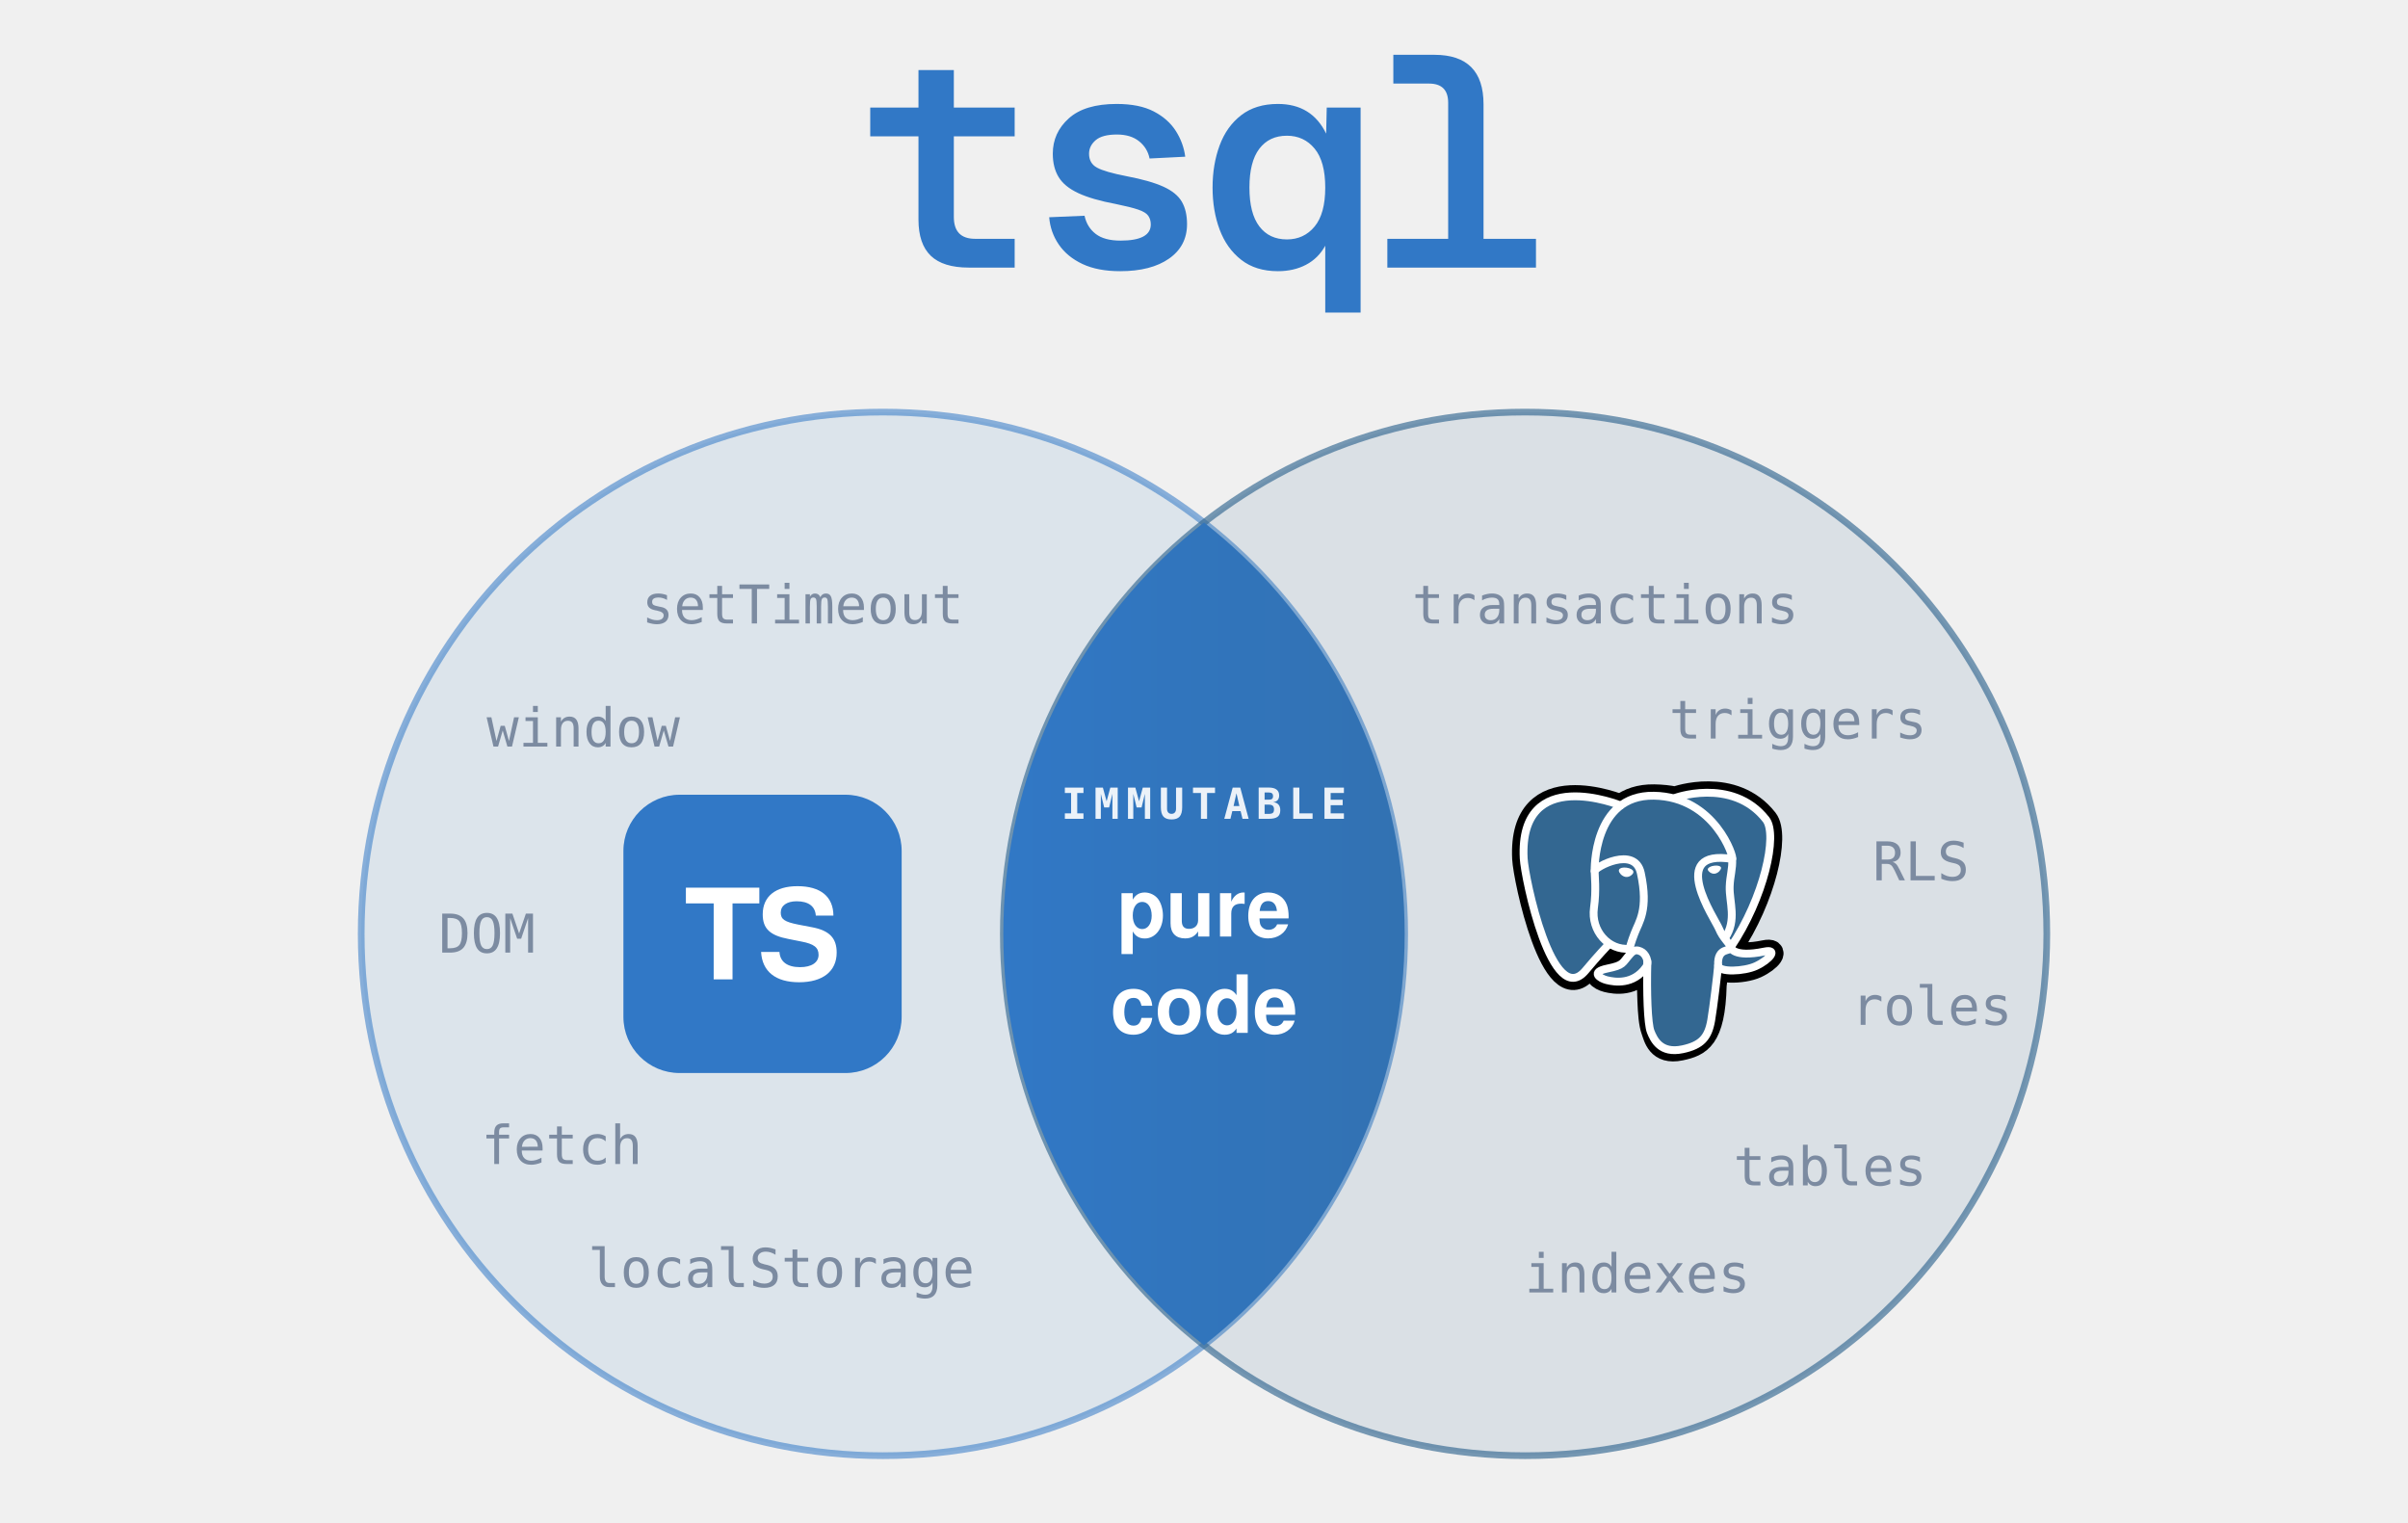
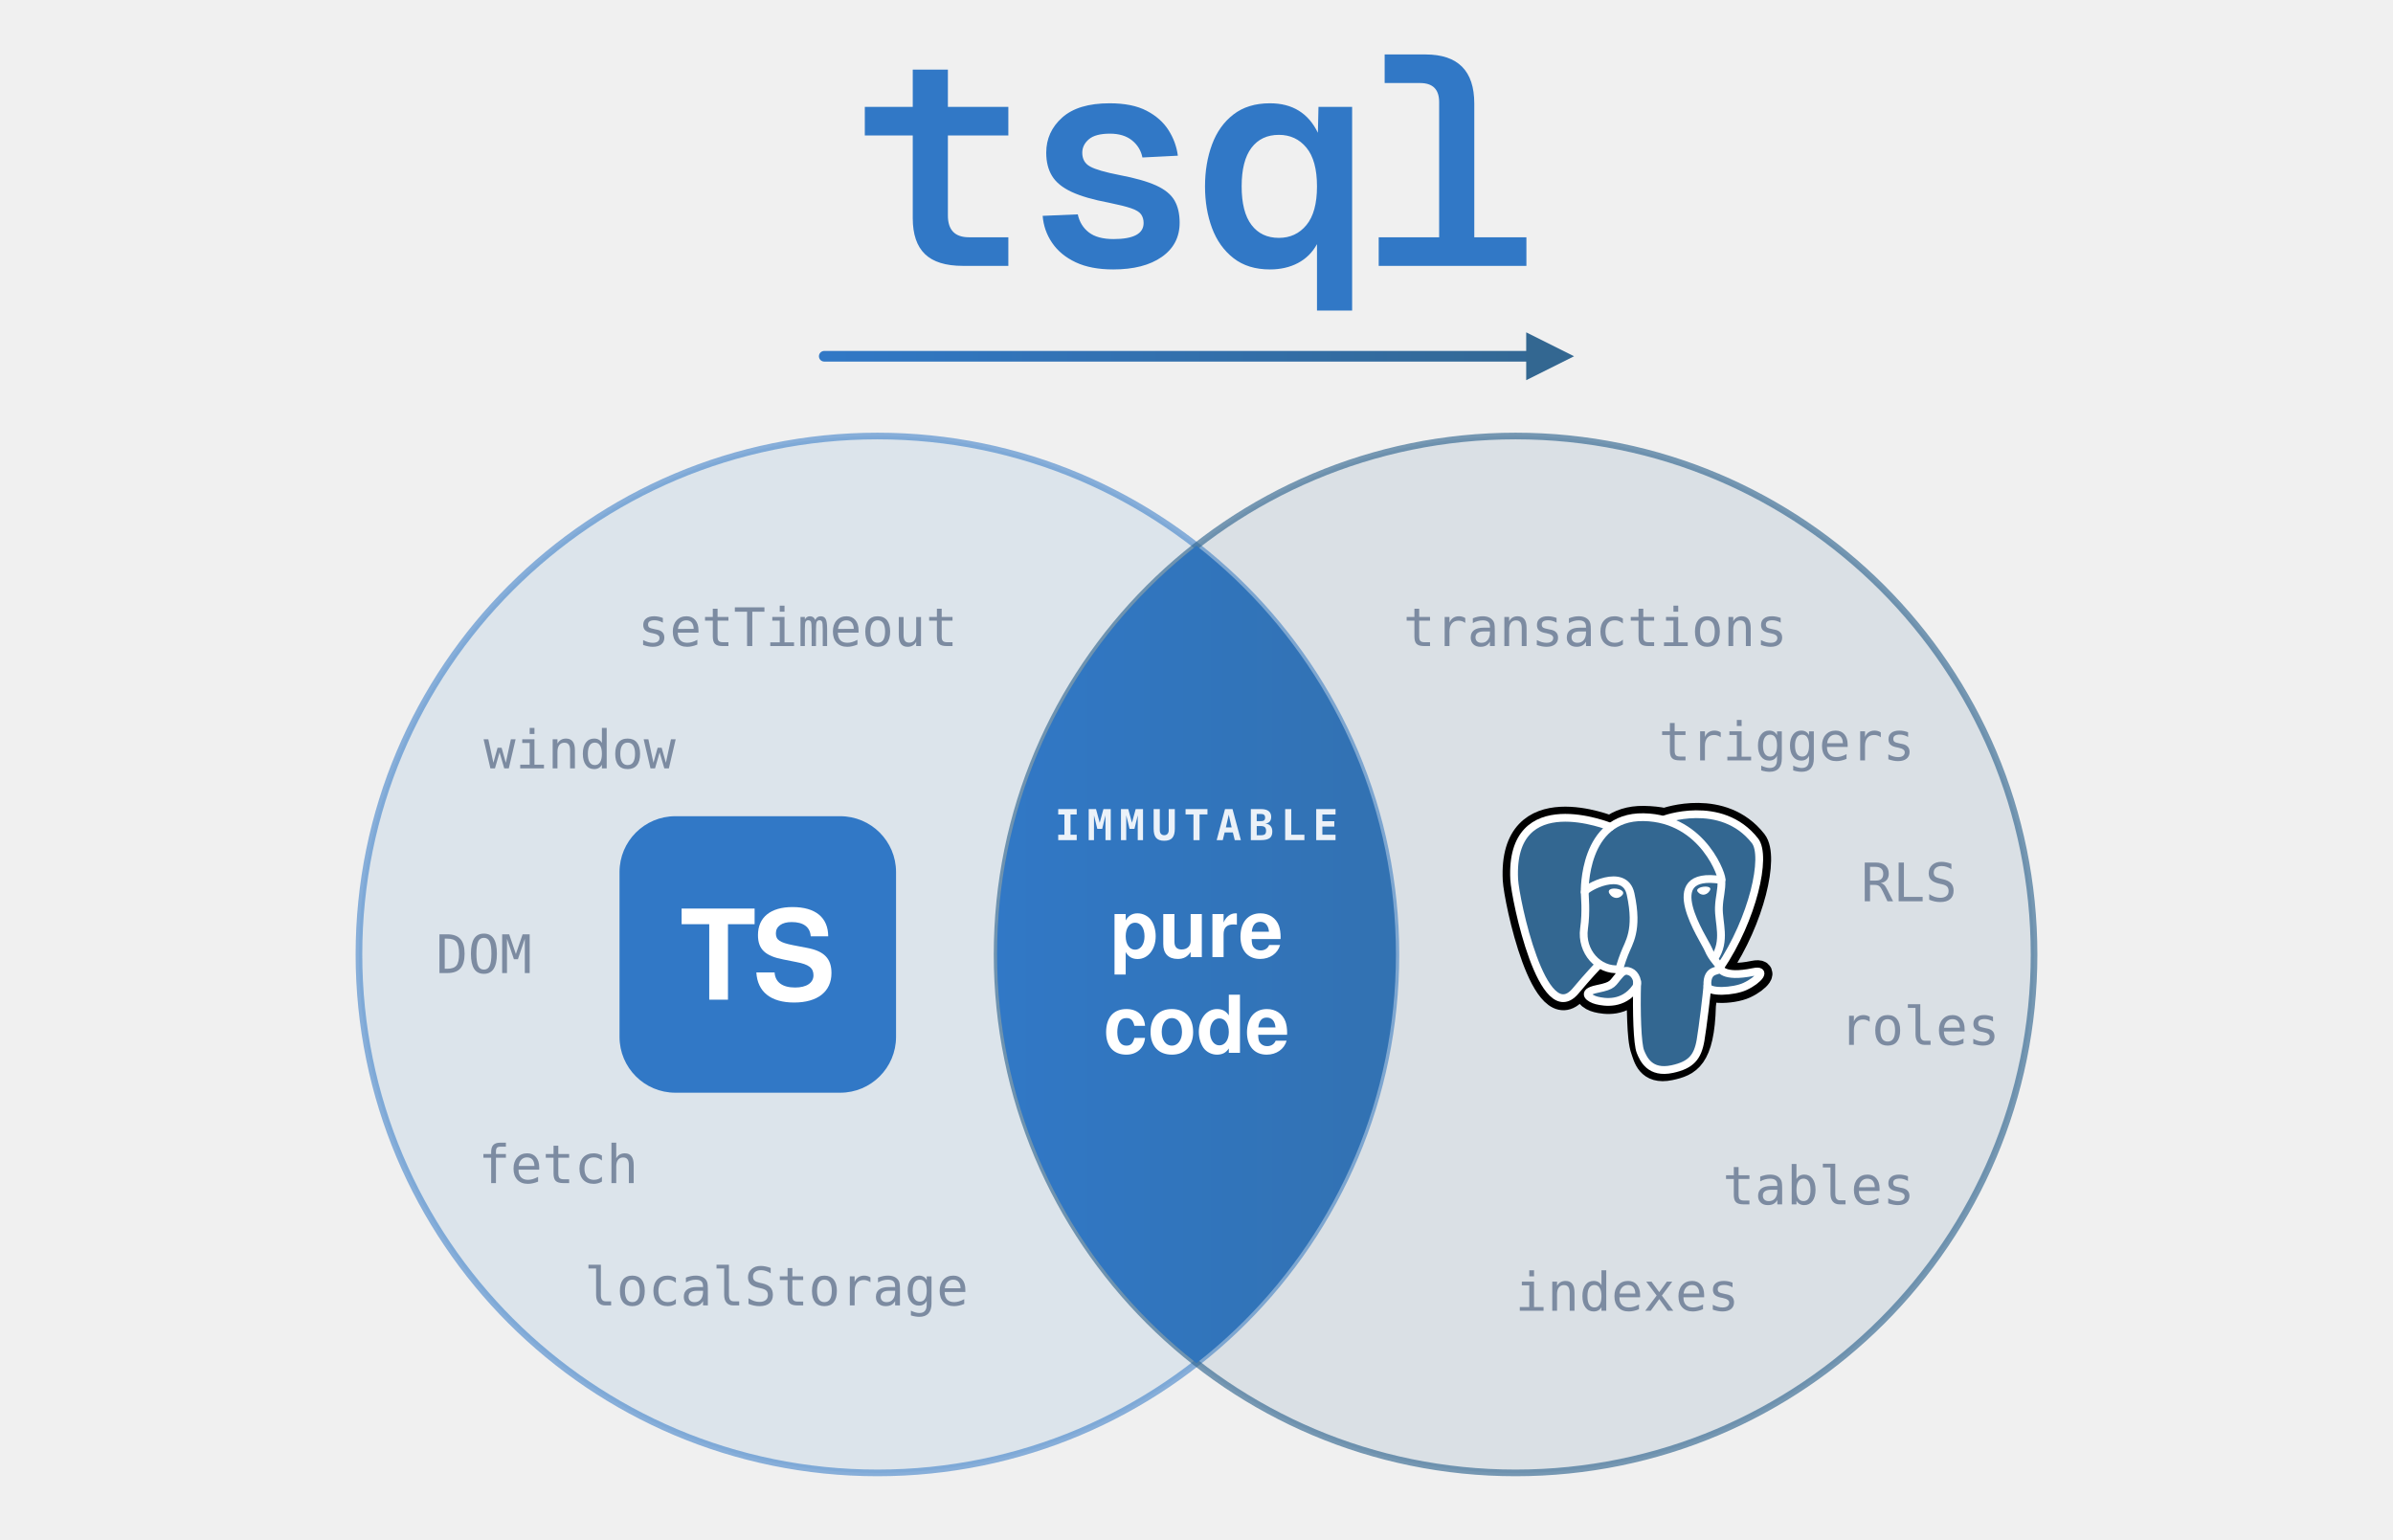
- <svg xmlns="http://www.w3.org/2000/svg" viewBox="0 0 900 569" width="900" height="569" role="img" aria-labelledby="t d">
+ <svg xmlns="http://www.w3.org/2000/svg" viewBox="0 0 900 579" width="900" height="579" role="img" aria-labelledby="t d">
  <path d="M362.1 100.0Q352.468 100.0 347.876 95.576Q343.284 91.152 343.284 82.08V50.944H325.252V40.192H343.284V26.192H356.5V40.192H379.236V50.944H356.5V81.072Q356.5 89.248 364.452 89.248H379.236V100.0ZM418.684 101.344Q410.284 101.344 404.572 98.656Q398.86 95.968 395.724 91.376Q392.588 86.784 392.14 81.184L405.356 80.624Q406.252 84.88 409.5 87.4Q412.748 89.92 418.796 89.92Q430.108 89.92 430.108 83.872Q430.108 81.968 429.156 80.624Q428.204 79.28 425.404 78.328Q422.604 77.376 417.116 76.256Q408.156 74.576 403.004 72.168Q397.852 69.76 395.668 66.176Q393.484 62.592 393.484 57.44Q393.484 49.6 399.476 44.224Q405.468 38.848 417.34 38.848Q425.852 38.848 431.228 41.648Q436.604 44.448 439.46 48.928Q442.316 53.408 442.988 58.56L429.66 59.232Q428.876 55.312 425.74 52.792Q422.604 50.272 417.452 50.272Q411.964 50.272 409.5 52.4Q407.036 54.528 407.036 57.44Q407.036 61.024 410.004 62.648Q412.972 64.272 421.036 65.84Q429.884 67.52 434.812 69.76Q439.74 72.0 441.7 75.36Q443.66 78.72 443.66 83.76Q443.66 91.936 436.94 96.64Q430.22 101.344 418.684 101.344ZM508.532 116.8H495.316V91.824Q492.74 96.528 488.148 98.936Q483.556 101.344 477.62 101.344Q469.332 101.344 463.9 97.088Q458.468 92.832 455.836 85.776Q453.204 78.72 453.204 70.096Q453.204 61.472 455.836 54.36Q458.468 47.248 463.9 43.048Q469.332 38.848 477.62 38.848Q490.276 38.848 495.652 49.936L495.876 40.192H508.532ZM480.98 89.472Q487.364 89.472 491.34 84.656Q495.316 79.84 495.316 70.096Q495.316 60.352 491.34 55.536Q487.364 50.72 480.98 50.72Q474.372 50.72 470.676 55.592Q466.98 60.464 466.98 70.096Q466.98 79.728 470.676 84.6Q474.372 89.472 480.98 89.472ZM518.524 100.0V89.248H541.26V38.4Q541.26 31.232 534.092 31.232H520.764V20.48H536.108Q554.476 20.48 554.476 38.96V89.248H574.076V100.0Z" fill="#3178C6" />
-   <g transform="translate(0 24)">
+   <defs>
+     <linearGradient id="travel" gradientUnits="userSpaceOnUse" x1="310.0" y1="0" x2="592.0" y2="0">
+       <stop offset="0" stop-color="#3178C6" />
+       <stop offset="1" stop-color="#336791" />
+     </linearGradient>
+   </defs>
+   <path d="M 310.0 134 H 578.0" stroke="url(#travel)" stroke-width="4" stroke-linecap="round" fill="none" />
+   <path d="M 574.0 125 L 592.0 134 L 574.0 143 Z" fill="#336791" />
+   <g transform="translate(0 34)">
    <circle cx="330" cy="325" r="195" fill="#3178C6" fill-opacity="0.10" stroke="#3178C6" stroke-opacity="0.55" stroke-width="2.5" />
    <circle cx="570" cy="325" r="195" fill="#336791" fill-opacity="0.12" stroke="#336791" stroke-opacity="0.65" stroke-width="2.5" />
    <defs>
      <clipPath id="ts-world">
        <circle cx="330" cy="325" r="195" />
      </clipPath>
      <linearGradient id="both" x1="0" y1="0" x2="1" y2="0">
        <stop offset="0" stop-color="#3178C6" />
        <stop offset="1" stop-color="#336791" />
      </linearGradient>
    </defs>
    <circle cx="570" cy="325" r="195" fill="url(#both)" clip-path="url(#ts-world)" />
    <rect x="233" y="273" width="104" height="104" rx="21" fill="#3178C6" />
    <text x="285" y="342" text-anchor="middle" fill="#FFFFFF" font-family="ui-sans-serif, -apple-system, Segoe UI, Helvetica, Arial, sans-serif" font-size="47" font-weight="700" letter-spacing="-1.5">TS</text>
    <text x="300" y="209" text-anchor="middle" fill="#7C8BA1" font-family="ui-monospace, SFMono-Regular, Menlo, Consolas, monospace" font-size="20">setTimeout</text>
    <text x="218" y="255" text-anchor="middle" fill="#7C8BA1" font-family="ui-monospace, SFMono-Regular, Menlo, Consolas, monospace" font-size="20">window</text>
    <text x="182" y="332" text-anchor="middle" fill="#7C8BA1" font-family="ui-monospace, SFMono-Regular, Menlo, Consolas, monospace" font-size="20">DOM</text>
    <text x="210" y="411" text-anchor="middle" fill="#7C8BA1" font-family="ui-monospace, SFMono-Regular, Menlo, Consolas, monospace" font-size="20">fetch</text>
    <text x="292" y="457" text-anchor="middle" fill="#7C8BA1" font-family="ui-monospace, SFMono-Regular, Menlo, Consolas, monospace" font-size="20">localStorage</text>
    <g transform="translate(565 268) scale(0.235)">
      <g id="orginal" style="fill-rule:nonzero;clip-rule:nonzero;stroke:#000000;stroke-miterlimit:4;">
	</g>
      <g id="Layer_x0020_3" style="fill-rule:nonzero;clip-rule:nonzero;fill:none;stroke:#FFFFFF;stroke-width:12.465;stroke-linecap:round;stroke-linejoin:round;stroke-miterlimit:4;">
        <path style="fill:#000000;stroke:#000000;stroke-width:37.395;stroke-linecap:butt;stroke-linejoin:miter;" d="M323.205,324.227c2.833-23.601,1.984-27.062,19.563-23.239l4.463,0.392c13.517,0.615,31.199-2.174,41.587-7c22.362-10.376,35.622-27.7,13.572-23.148c-50.297,10.376-53.755-6.655-53.755-6.655c53.111-78.803,75.313-178.836,56.149-203.322    C352.514-5.534,262.036,26.049,260.522,26.869l-0.482,0.089c-9.938-2.062-21.06-3.294-33.554-3.496c-22.761-0.374-40.032,5.967-53.133,15.904c0,0-161.408-66.498-153.899,83.628c1.597,31.936,45.777,241.655,98.47,178.31    c19.259-23.163,37.871-42.748,37.871-42.748c9.242,6.14,20.307,9.272,31.912,8.147l0.897-0.765c-0.281,2.876-0.157,5.689,0.359,9.019c-13.572,15.167-9.584,17.83-36.723,23.416c-27.457,5.659-11.326,15.734-0.797,18.367c12.768,3.193,42.305,7.716,62.268-20.224    l-0.795,3.188c5.325,4.26,4.965,30.619,5.72,49.452c0.756,18.834,2.017,36.409,5.856,46.771c3.839,10.36,8.369,37.05,44.036,29.406c29.809-6.388,52.6-15.582,54.677-101.107" />
        <path style="fill:#336791;stroke:none;" d="M402.395,271.23c-50.302,10.376-53.76-6.655-53.76-6.655c53.111-78.808,75.313-178.843,56.153-203.326c-52.27-66.785-142.752-35.2-144.262-34.38l-0.486,0.087c-9.938-2.063-21.06-3.292-33.56-3.496c-22.761-0.373-40.026,5.967-53.127,15.902    c0,0-161.411-66.495-153.904,83.63c1.597,31.938,45.776,241.657,98.471,178.312c19.26-23.163,37.869-42.748,37.869-42.748c9.243,6.14,20.308,9.272,31.908,8.147l0.901-0.765c-0.28,2.876-0.152,5.689,0.361,9.019c-13.575,15.167-9.586,17.83-36.723,23.416    c-27.459,5.659-11.328,15.734-0.796,18.367c12.768,3.193,42.307,7.716,62.266-20.224l-0.796,3.188c5.319,4.26,9.054,27.711,8.428,48.969c-0.626,21.259-1.044,35.854,3.147,47.254c4.191,11.4,8.368,37.05,44.042,29.406c29.809-6.388,45.256-22.942,47.405-50.555    c1.525-19.631,4.976-16.729,5.194-34.28l2.768-8.309c3.192-26.611,0.507-35.196,18.872-31.203l4.463,0.392c13.517,0.615,31.208-2.174,41.591-7c22.358-10.376,35.618-27.7,13.573-23.148z" />
        <path d="M215.866,286.484c-1.385,49.516,0.348,99.377,5.193,111.495c4.848,12.118,15.223,35.688,50.9,28.045c29.806-6.39,40.651-18.756,45.357-46.051c3.466-20.082,10.148-75.854,11.005-87.281" />
        <path d="M173.104,38.256c0,0-161.521-66.016-154.012,84.109c1.597,31.938,45.779,241.664,98.473,178.316c19.256-23.166,36.671-41.335,36.671-41.335" />
        <path d="M260.349,26.207c-5.591,1.753,89.848-34.889,144.087,34.417c19.159,24.484-3.043,124.519-56.153,203.329" />
        <path style="stroke-linejoin:bevel;" d="M348.282,263.953c0,0,3.461,17.036,53.764,6.653c22.04-4.552,8.776,12.774-13.577,23.155c-18.345,8.514-59.474,10.696-60.146-1.069c-1.729-30.355,21.647-21.133,19.96-28.739c-1.525-6.85-11.979-13.573-18.894-30.338    c-6.037-14.633-82.796-126.849,21.287-110.183c3.813-0.789-27.146-99.002-124.553-100.599c-97.385-1.597-94.19,119.762-94.19,119.762" />
        <path d="M188.604,274.334c-13.577,15.166-9.584,17.829-36.723,23.417c-27.459,5.66-11.326,15.733-0.797,18.365c12.768,3.195,42.307,7.718,62.266-20.229c6.078-8.509-0.036-22.086-8.385-25.547c-4.034-1.671-9.428-3.765-16.361,3.994z" />
        <path d="M187.715,274.069c-1.368-8.917,2.93-19.528,7.536-31.942c6.922-18.626,22.893-37.255,10.117-96.339c-9.523-44.029-73.396-9.163-73.436-3.193c-0.039,5.968,2.889,30.26-1.067,58.548c-5.162,36.913,23.488,68.132,56.479,64.938" />
        <path style="fill:#FFFFFF;stroke-width:4.155;stroke-linecap:butt;stroke-linejoin:miter;" d="M172.517,141.7c-0.288,2.039,3.733,7.48,8.976,8.207c5.234,0.73,9.714-3.522,9.998-5.559c0.284-2.039-3.732-4.285-8.977-5.015c-5.237-0.731-9.719,0.333-9.996,2.367z" />
        <path style="fill:#FFFFFF;stroke-width:2.078;stroke-linecap:butt;stroke-linejoin:miter;" d="M331.941,137.543c0.284,2.039-3.732,7.48-8.976,8.207c-5.238,0.73-9.718-3.522-10.005-5.559c-0.277-2.039,3.74-4.285,8.979-5.015c5.239-0.73,9.718,0.333,10.002,2.368z" />
        <path d="M350.676,123.432c0.863,15.994-3.445,26.888-3.988,43.914c-0.804,24.748,11.799,53.074-7.191,81.435" />
        <path style="stroke-width:3;" d="M0,60.232" />
      </g>
    </g>
    <text x="600" y="209" text-anchor="middle" fill="#7C8BA1" font-family="ui-monospace, SFMono-Regular, Menlo, Consolas, monospace" font-size="20">transactions</text>
    <text x="672" y="252" text-anchor="middle" fill="#7C8BA1" font-family="ui-monospace, SFMono-Regular, Menlo, Consolas, monospace" font-size="20">triggers</text>
    <text x="718" y="305" text-anchor="middle" fill="#7C8BA1" font-family="ui-monospace, SFMono-Regular, Menlo, Consolas, monospace" font-size="20">RLS</text>
    <text x="722" y="359" text-anchor="middle" fill="#7C8BA1" font-family="ui-monospace, SFMono-Regular, Menlo, Consolas, monospace" font-size="20">roles</text>
    <text x="684" y="419" text-anchor="middle" fill="#7C8BA1" font-family="ui-monospace, SFMono-Regular, Menlo, Consolas, monospace" font-size="20">tables</text>
    <text x="612" y="459" text-anchor="middle" fill="#7C8BA1" font-family="ui-monospace, SFMono-Regular, Menlo, Consolas, monospace" font-size="20">indexes</text>
    <text x="450.0" y="282" text-anchor="middle" fill="#FFFFFF" fill-opacity="0.9" font-family="ui-monospace, SFMono-Regular, Menlo, Consolas, monospace" font-size="16" font-weight="700" letter-spacing="2.5">IMMUTABLE</text>
    <text x="450.0" y="326" text-anchor="middle" fill="#FFFFFF" font-family="ui-sans-serif, -apple-system, Segoe UI, Helvetica, Arial, sans-serif" font-size="30" font-weight="800">pure</text>
    <text x="450.0" y="362" text-anchor="middle" fill="#FFFFFF" font-family="ui-sans-serif, -apple-system, Segoe UI, Helvetica, Arial, sans-serif" font-size="30" font-weight="800">code</text>
  </g>
</svg>
